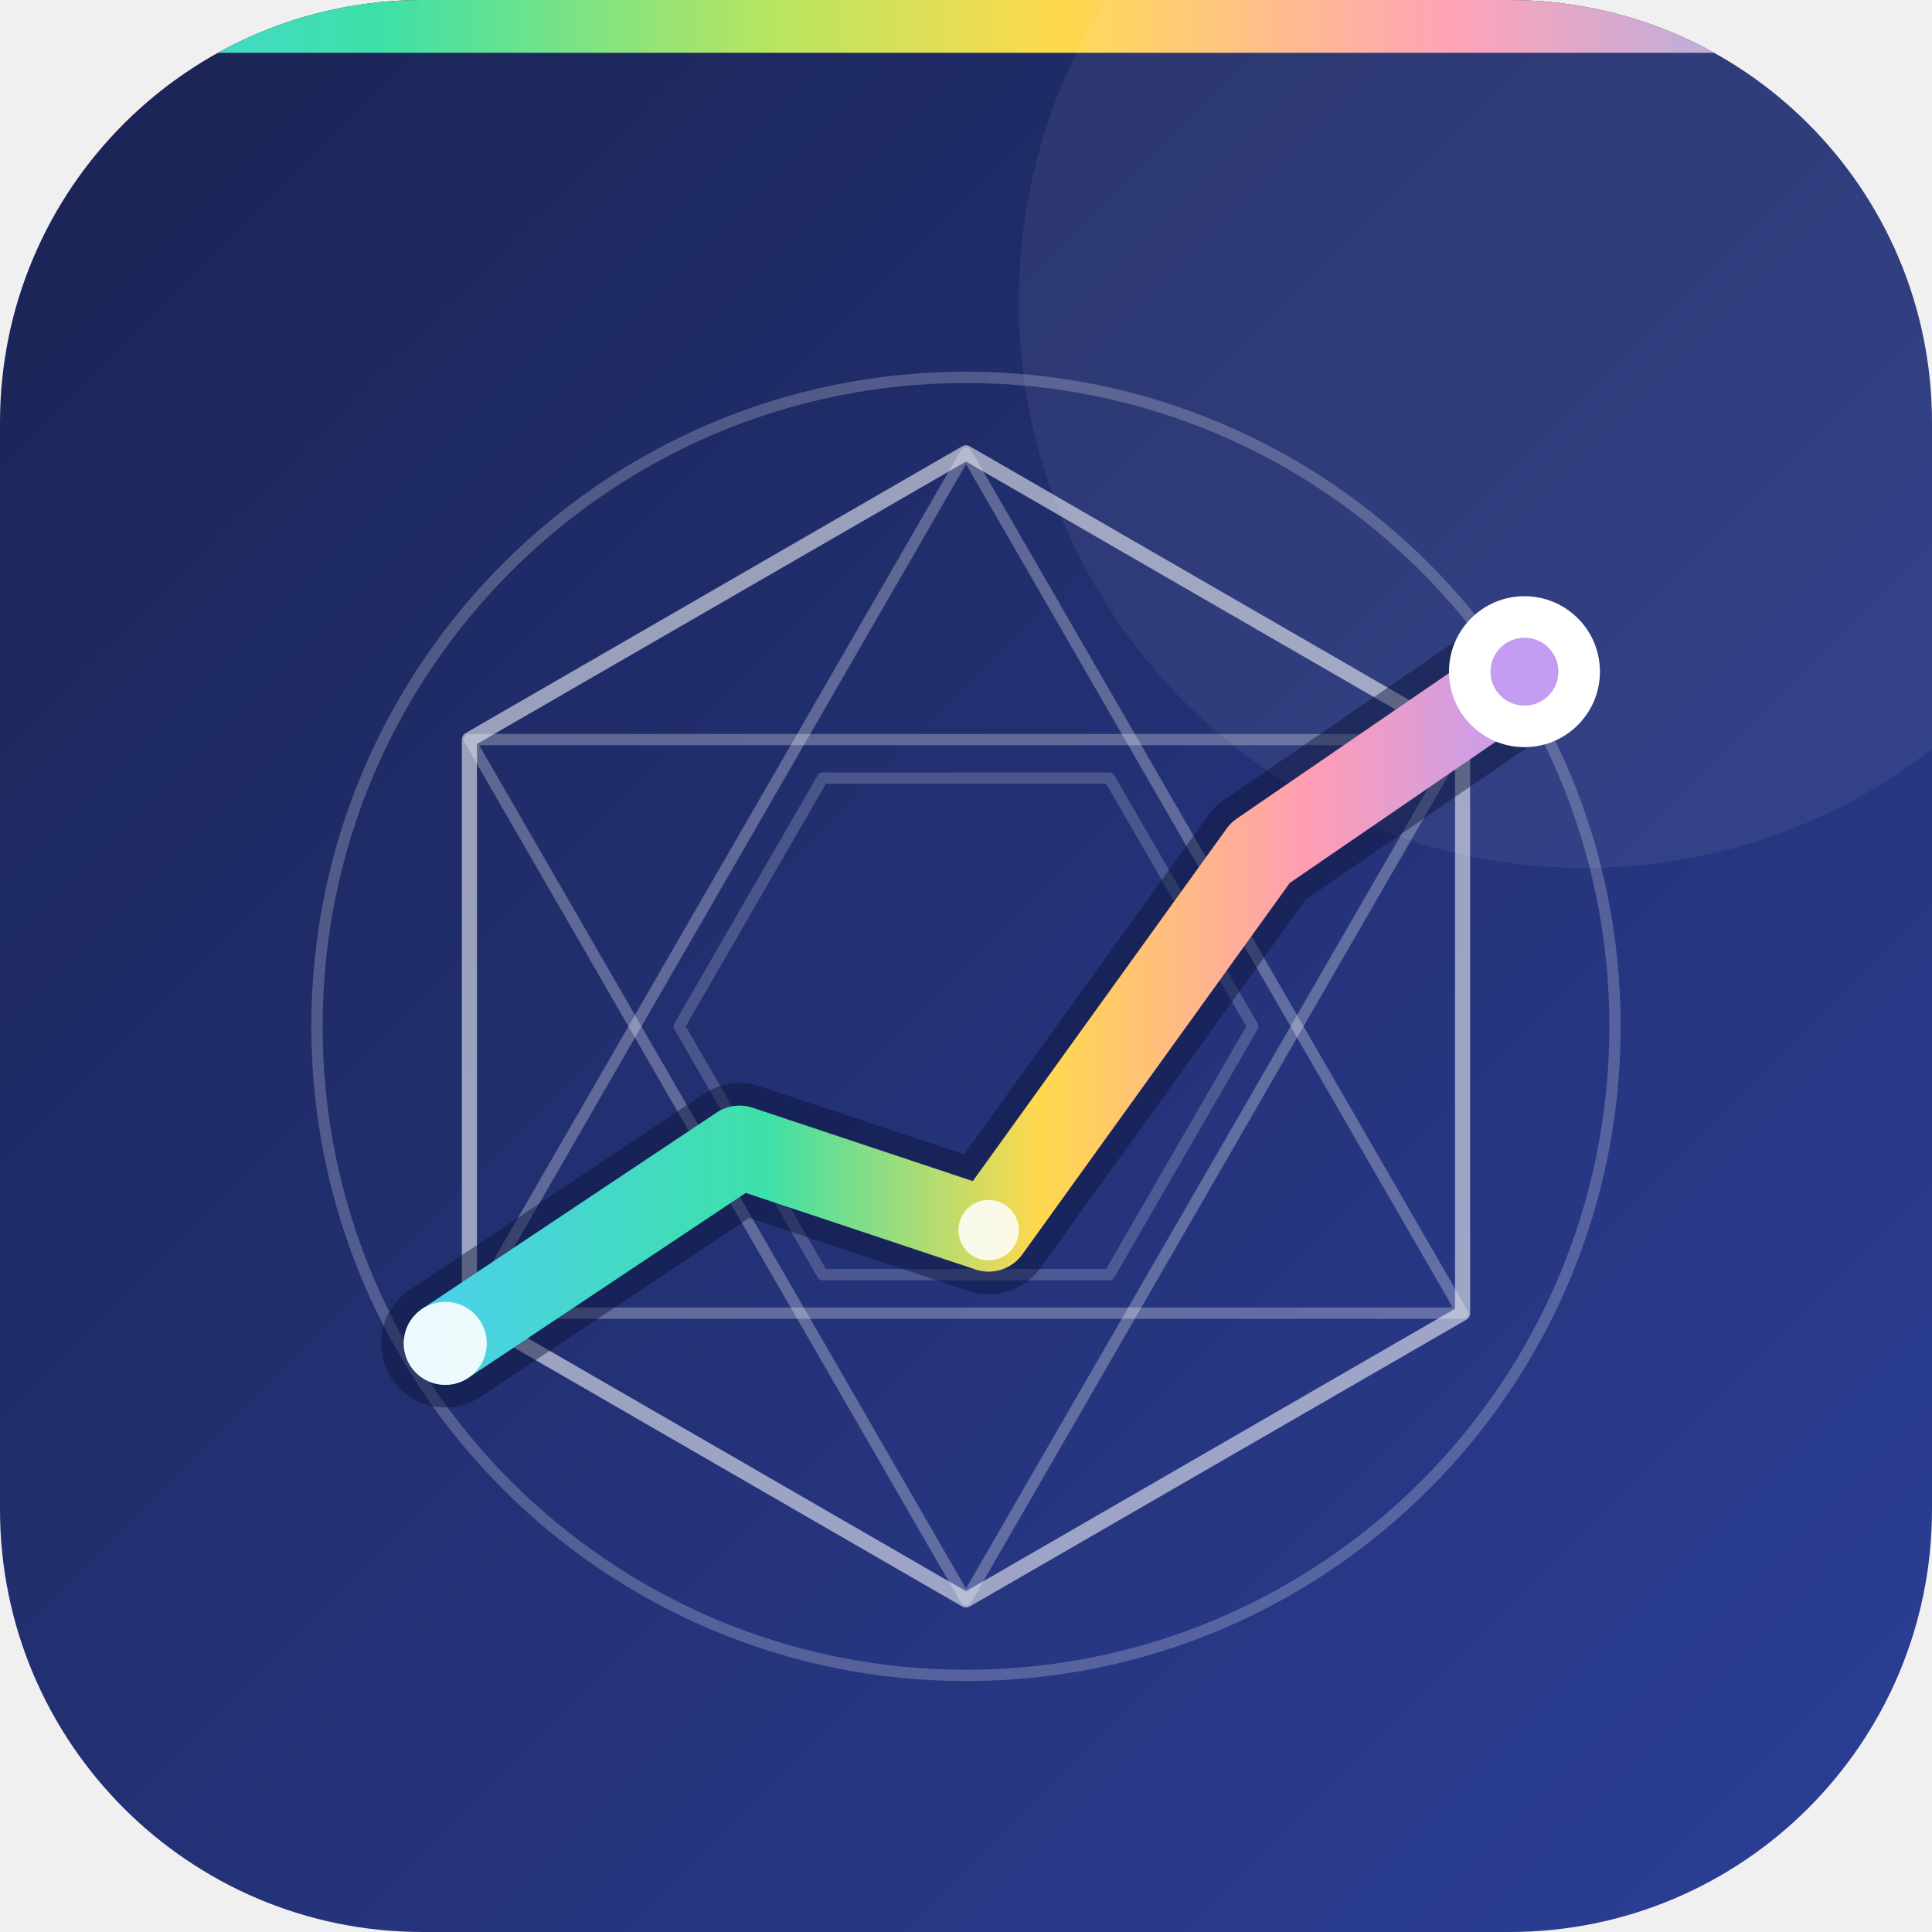
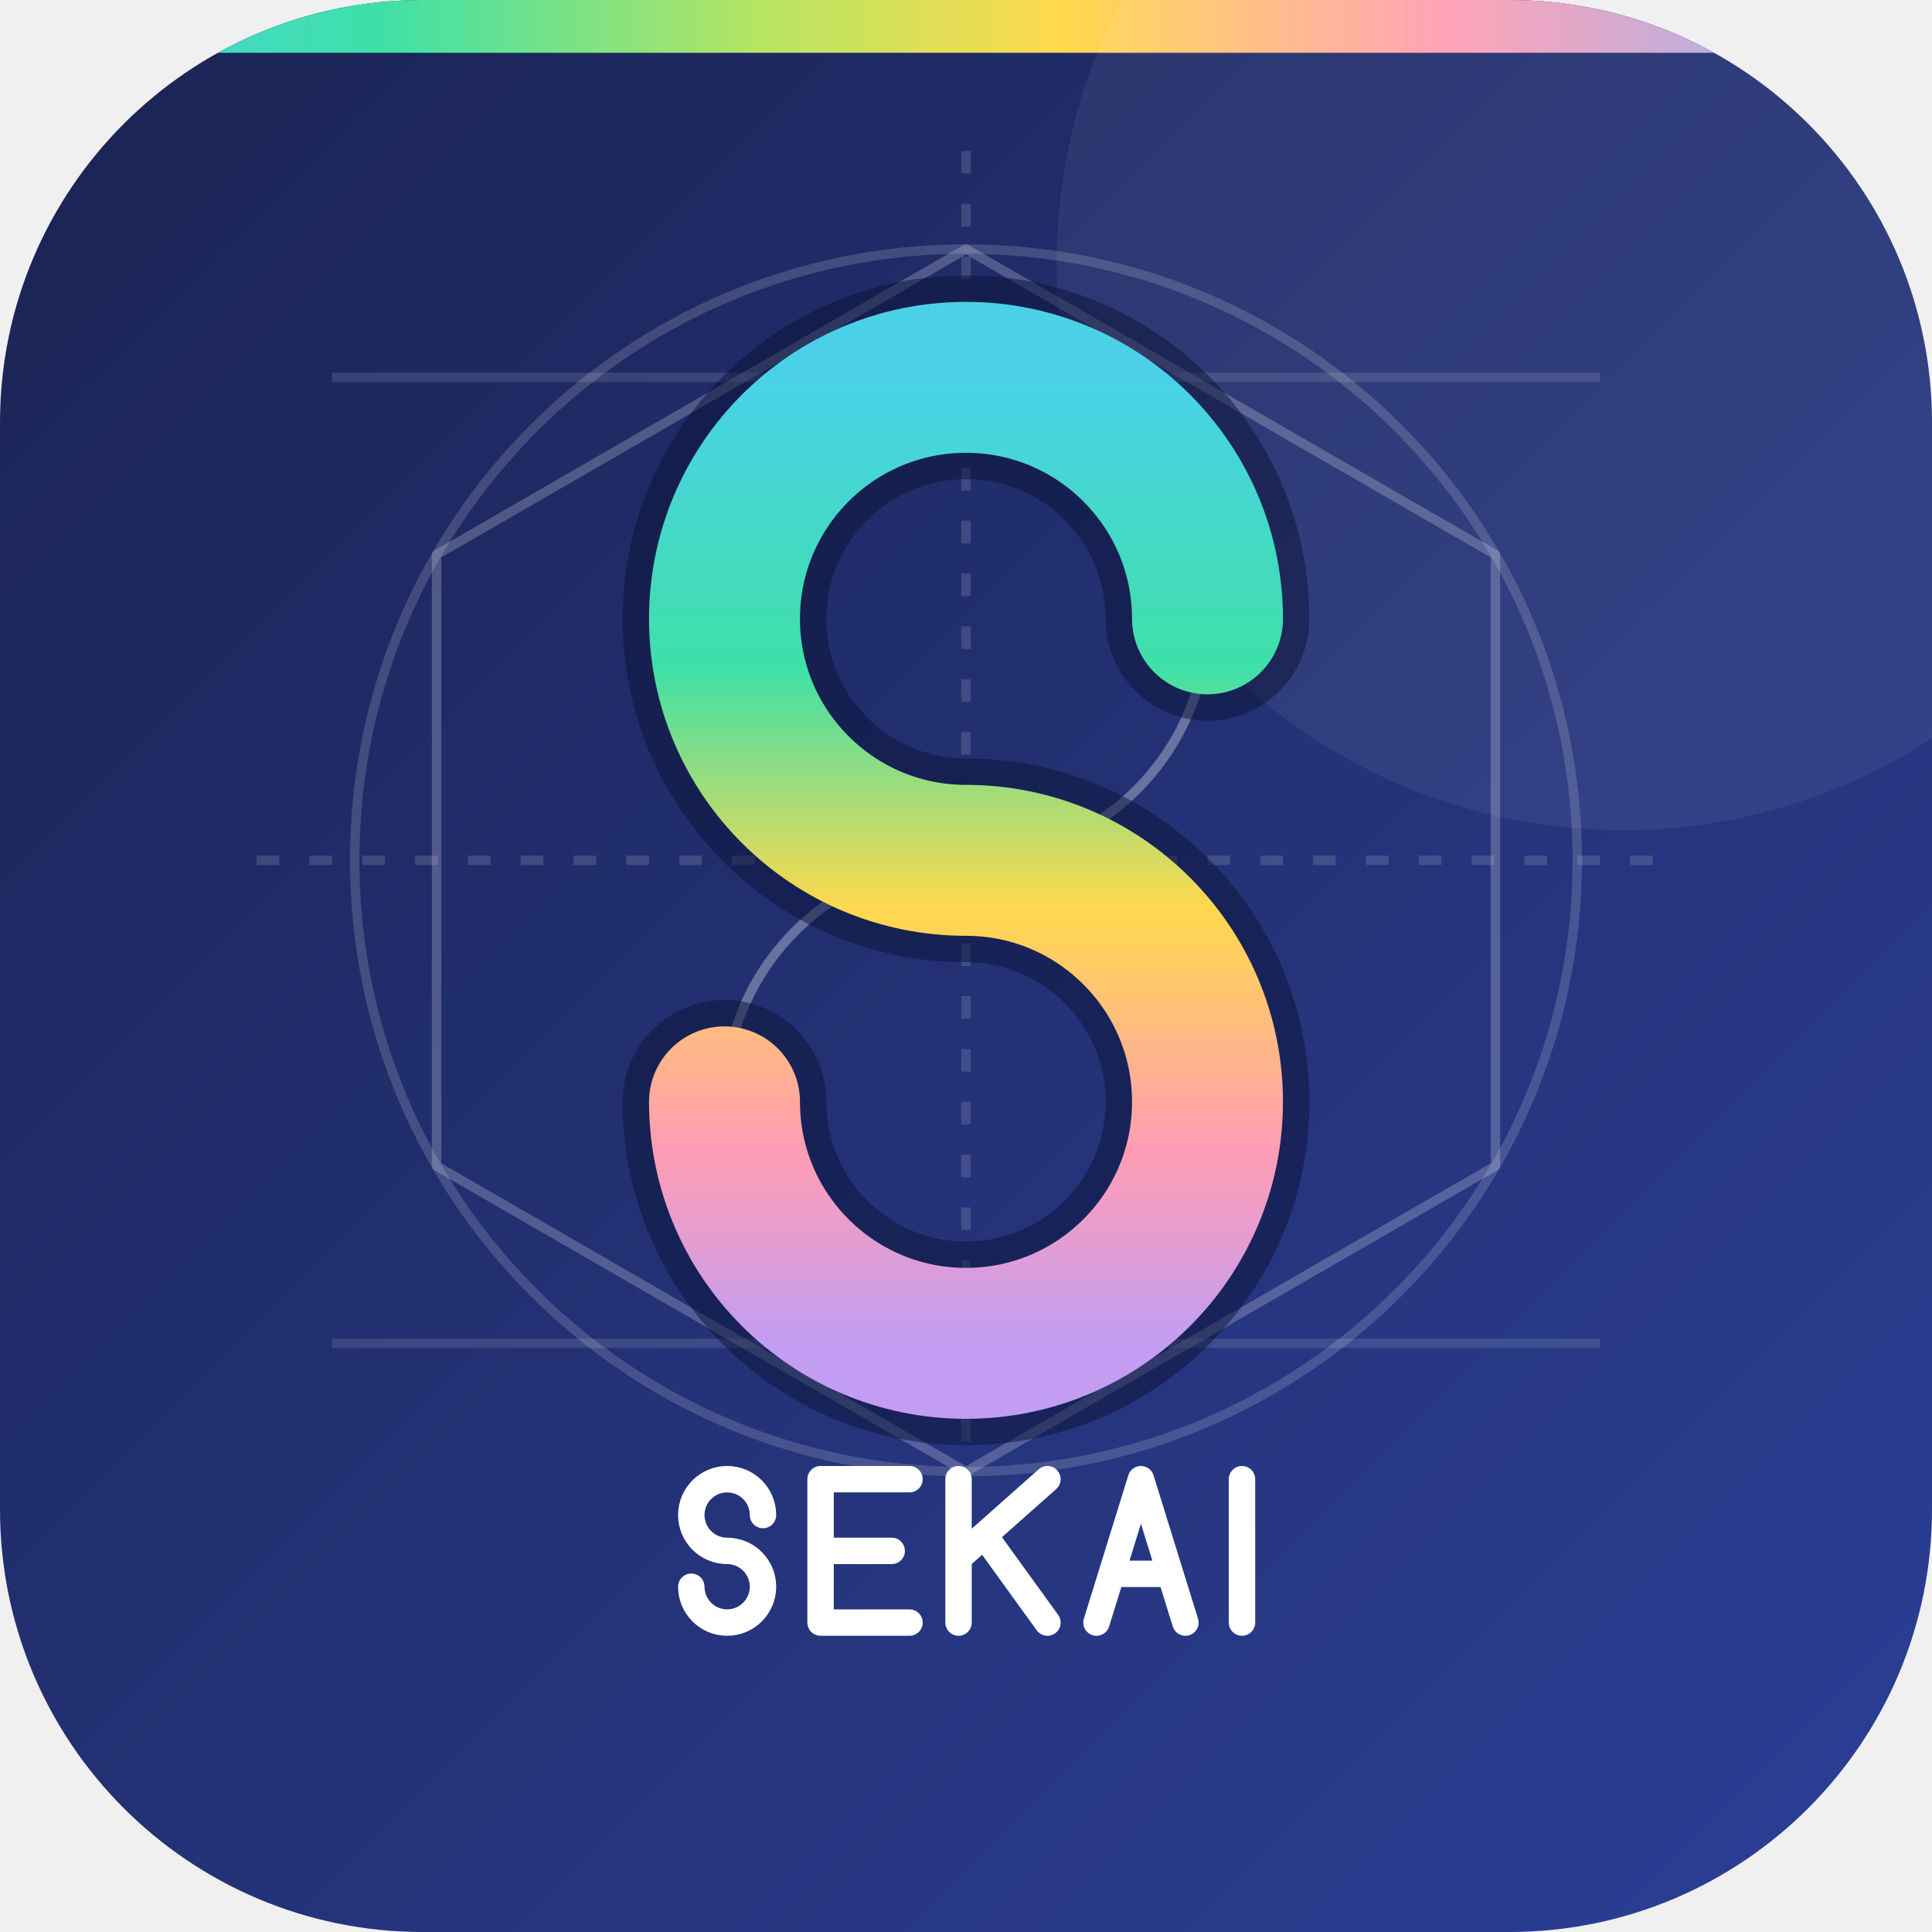
<svg xmlns="http://www.w3.org/2000/svg" viewBox="0 0 512 512" width="512" height="512">
  <defs>
    <linearGradient id="bg" x1="0" y1="0" x2="1" y2="1">
      <stop offset="0" stop-color="#1a2352" />
      <stop offset="1" stop-color="#2c3f97" />
    </linearGradient>
-     <linearGradient id="rb" gradientUnits="userSpaceOnUse" x1="118" y1="0" x2="404" y2="0">
+     <linearGradient id="rb" gradientUnits="userSpaceOnUse" x1="0" y1="100" x2="0" y2="356">
      <stop offset="0" stop-color="#4ad1e8" />
      <stop offset=".3" stop-color="#3ee0a8" />
      <stop offset=".55" stop-color="#ffd94d" />
      <stop offset=".8" stop-color="#ff9db4" />
      <stop offset="1" stop-color="#c39df2" />
    </linearGradient>
    <linearGradient id="rbTop" x1="0" y1="0" x2="1" y2="0">
      <stop offset="0" stop-color="#4ad1e8" />
      <stop offset=".2" stop-color="#3ee0a8" />
      <stop offset=".4" stop-color="#b8e561" />
      <stop offset=".55" stop-color="#ffd94d" />
      <stop offset=".75" stop-color="#ff9db4" />
      <stop offset="1" stop-color="#7fb4f7" />
    </linearGradient>
    <clipPath id="cp">
      <rect width="512" height="512" rx="112" />
    </clipPath>
  </defs>
  <rect width="512" height="512" rx="112" fill="url(#bg)" />
  <rect width="512" height="14" fill="url(#rbTop)" clip-path="url(#cp)" />
-   <circle cx="420" cy="80" r="150" fill="#fff" fill-opacity=".06" clip-path="url(#cp)" />
-   <g transform="translate(256 272) scale(1) translate(-256 -272)">
-     <circle cx="256" cy="272" r="172" fill="none" stroke="#fff" stroke-opacity=".22" stroke-width="3" />
-     <polygon points="256.0,120.0 387.6,196.0 387.6,348.0 256.0,424.0 124.4,348.0 124.4,196.0" fill="none" stroke="#fff" stroke-opacity=".55" stroke-width="4" stroke-linejoin="round" />
-     <polygon points="256.0,120.0 387.6,348.0 124.4,348.0" fill="none" stroke="#fff" stroke-opacity=".28" stroke-width="3" stroke-linejoin="round" />
-     <polygon points="387.6,196.0 256.0,424.0 124.4,196.0" fill="none" stroke="#fff" stroke-opacity=".28" stroke-width="3" stroke-linejoin="round" />
-     <polygon points="294.0,206.2 332.0,272.0 294.0,337.8 218.0,337.8 180.0,272.0 218.0,206.2" fill="none" stroke="#fff" stroke-opacity=".18" stroke-width="3" stroke-linejoin="round" />
-     <polyline points="118,356 196,304 262,326 334,226 404,178" fill="none" stroke="#0b1236" stroke-opacity=".45" stroke-width="34" stroke-linecap="round" stroke-linejoin="round" />
-     <polyline points="118,356 196,304 262,326 334,226 404,178" fill="none" stroke="url(#rb)" stroke-width="22" stroke-linecap="round" stroke-linejoin="round" />
-     <circle cx="404" cy="178" r="20" fill="#fff" />
-     <circle cx="404" cy="178" r="9" fill="#c39df2" />
-     <circle cx="118" cy="356" r="11" fill="#fff" fill-opacity=".9" />
-     <circle cx="262" cy="326" r="8" fill="#fff" fill-opacity=".85" />
+   <circle cx="430" cy="70" r="150" fill="#fff" fill-opacity=".06" clip-path="url(#cp)" />
+   <g transform="translate(256 256) scale(1) translate(-256 -256)">
+     <g fill="none" stroke="#fff" stroke-width="2.5">
+       <circle cx="256" cy="164" r="64" stroke-opacity=".32" />
+       <circle cx="256" cy="292" r="64" stroke-opacity=".32" />
+       <circle cx="256" cy="228" r="162" stroke-opacity=".16" />
+       <polygon points="256.0,66.0 396.3,147.0 396.3,309.0 256.0,390.0 115.7,309.0 115.7,147.0" stroke-opacity=".22" stroke-linejoin="round" />
+       <line x1="68" y1="228" x2="444" y2="228" stroke-opacity=".14" stroke-dasharray="6 8" />
+       <line x1="256" y1="40" x2="256" y2="416" stroke-opacity=".14" stroke-dasharray="6 8" />
+       <line x1="88" y1="100" x2="424" y2="100" stroke-opacity=".12" />
+       <line x1="88" y1="356" x2="424" y2="356" stroke-opacity=".12" />
+     </g>
+     <g fill="#fff" fill-opacity=".7">
+       <circle cx="320" cy="164" r="4" />
+       <circle cx="256" cy="228" r="4" />
+       <circle cx="192" cy="292" r="4" />
+     </g>
+     <path d="M320.0,164.0 A64,64 0 1 0 256.0,228.0 A64,64 0 1 1 192.0,292.0" fill="none" stroke="#0b1236" stroke-opacity=".5" stroke-width="54" stroke-linecap="round" />
+     <path d="M320.0,164.0 A64,64 0 1 0 256.0,228.0 A64,64 0 1 1 192.0,292.0" fill="none" stroke="url(#rb)" stroke-width="40" stroke-linecap="round" />
+     <g transform="translate(180.9 0)" fill="none" stroke="#fff" stroke-width="7" stroke-linecap="round" stroke-linejoin="round">
+       <path d="M21.3,401.5 A9.5,9.5 0 1 0 11.8,411.0 A9.5,9.5 0 1 1 2.3,420.5" />
+       <path d="M36.56,392 V430 M36.56,392 H60.12 M36.56,411.0 H55.408 M36.56,430 H60.12" />
+       <path d="M73.12,392 V430 M96.68,392 L73.12,412.9 M80.188,407.2 L96.68,430" />
+       <path d="M109.68,430 L121.46,392 L133.24,430 M114.863,417.08 H128.057" />
+       <path d="M148.24,392 V430" />
+     </g>
  </g>
</svg>
